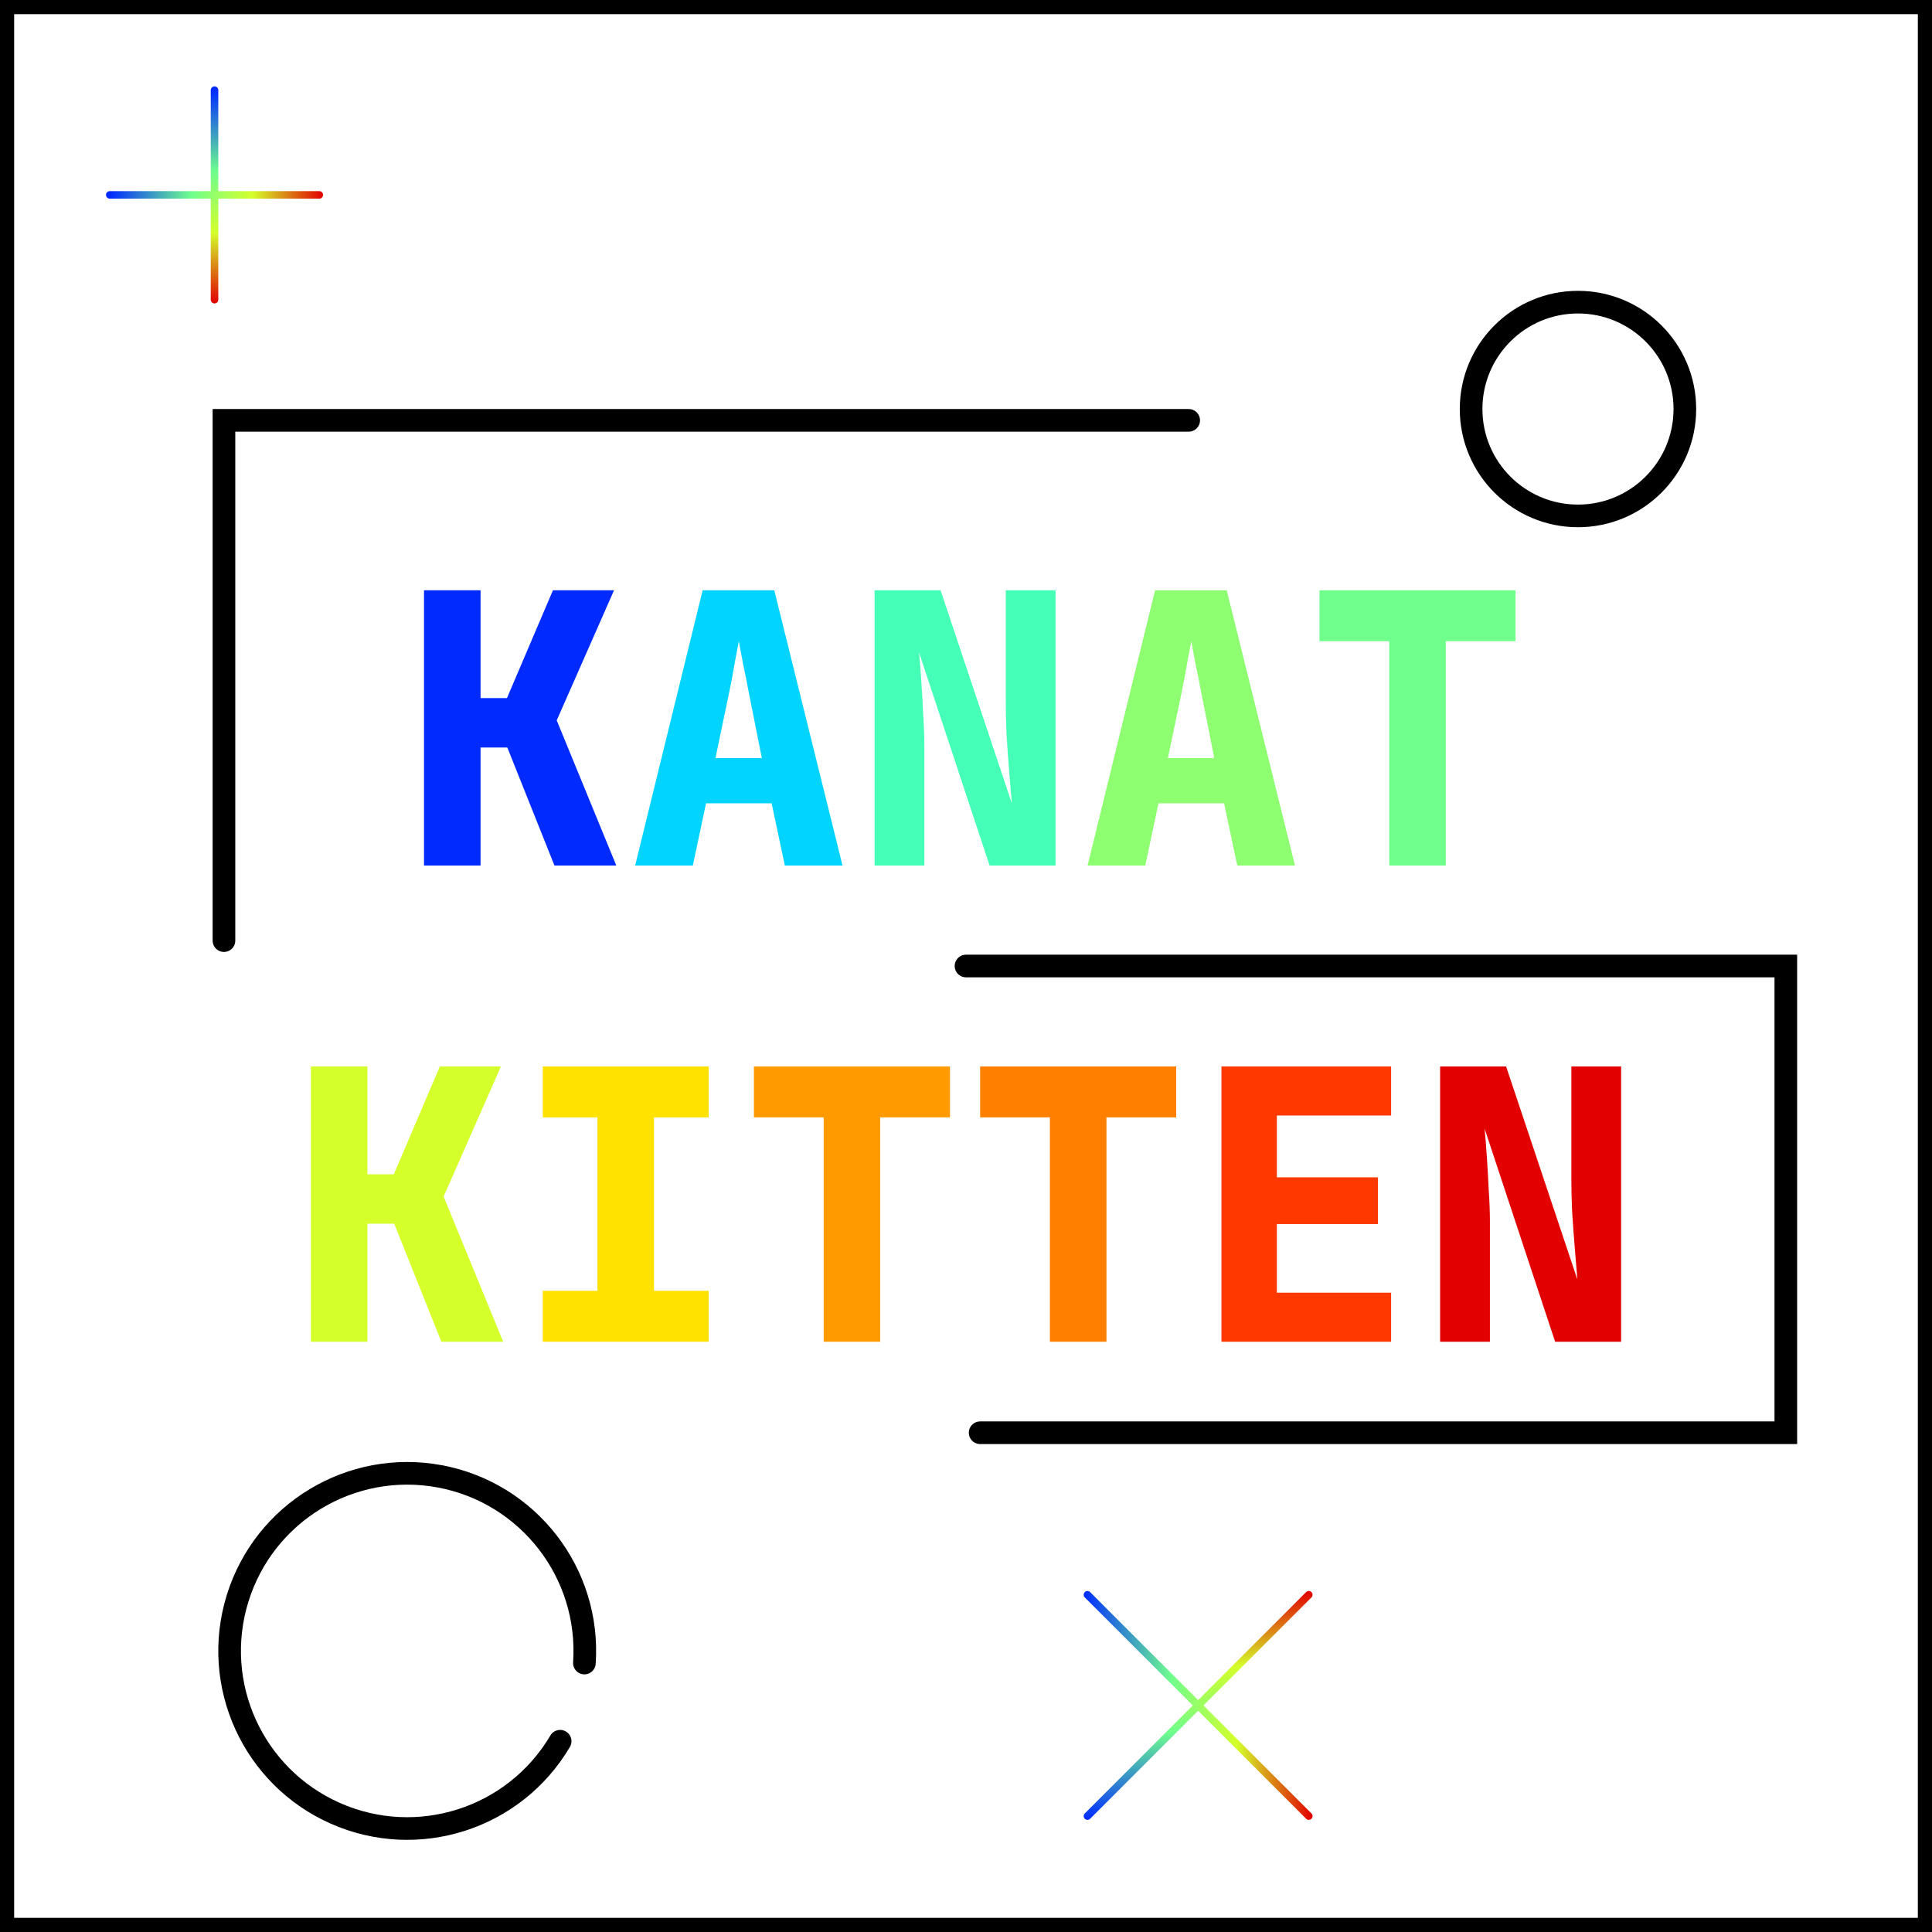
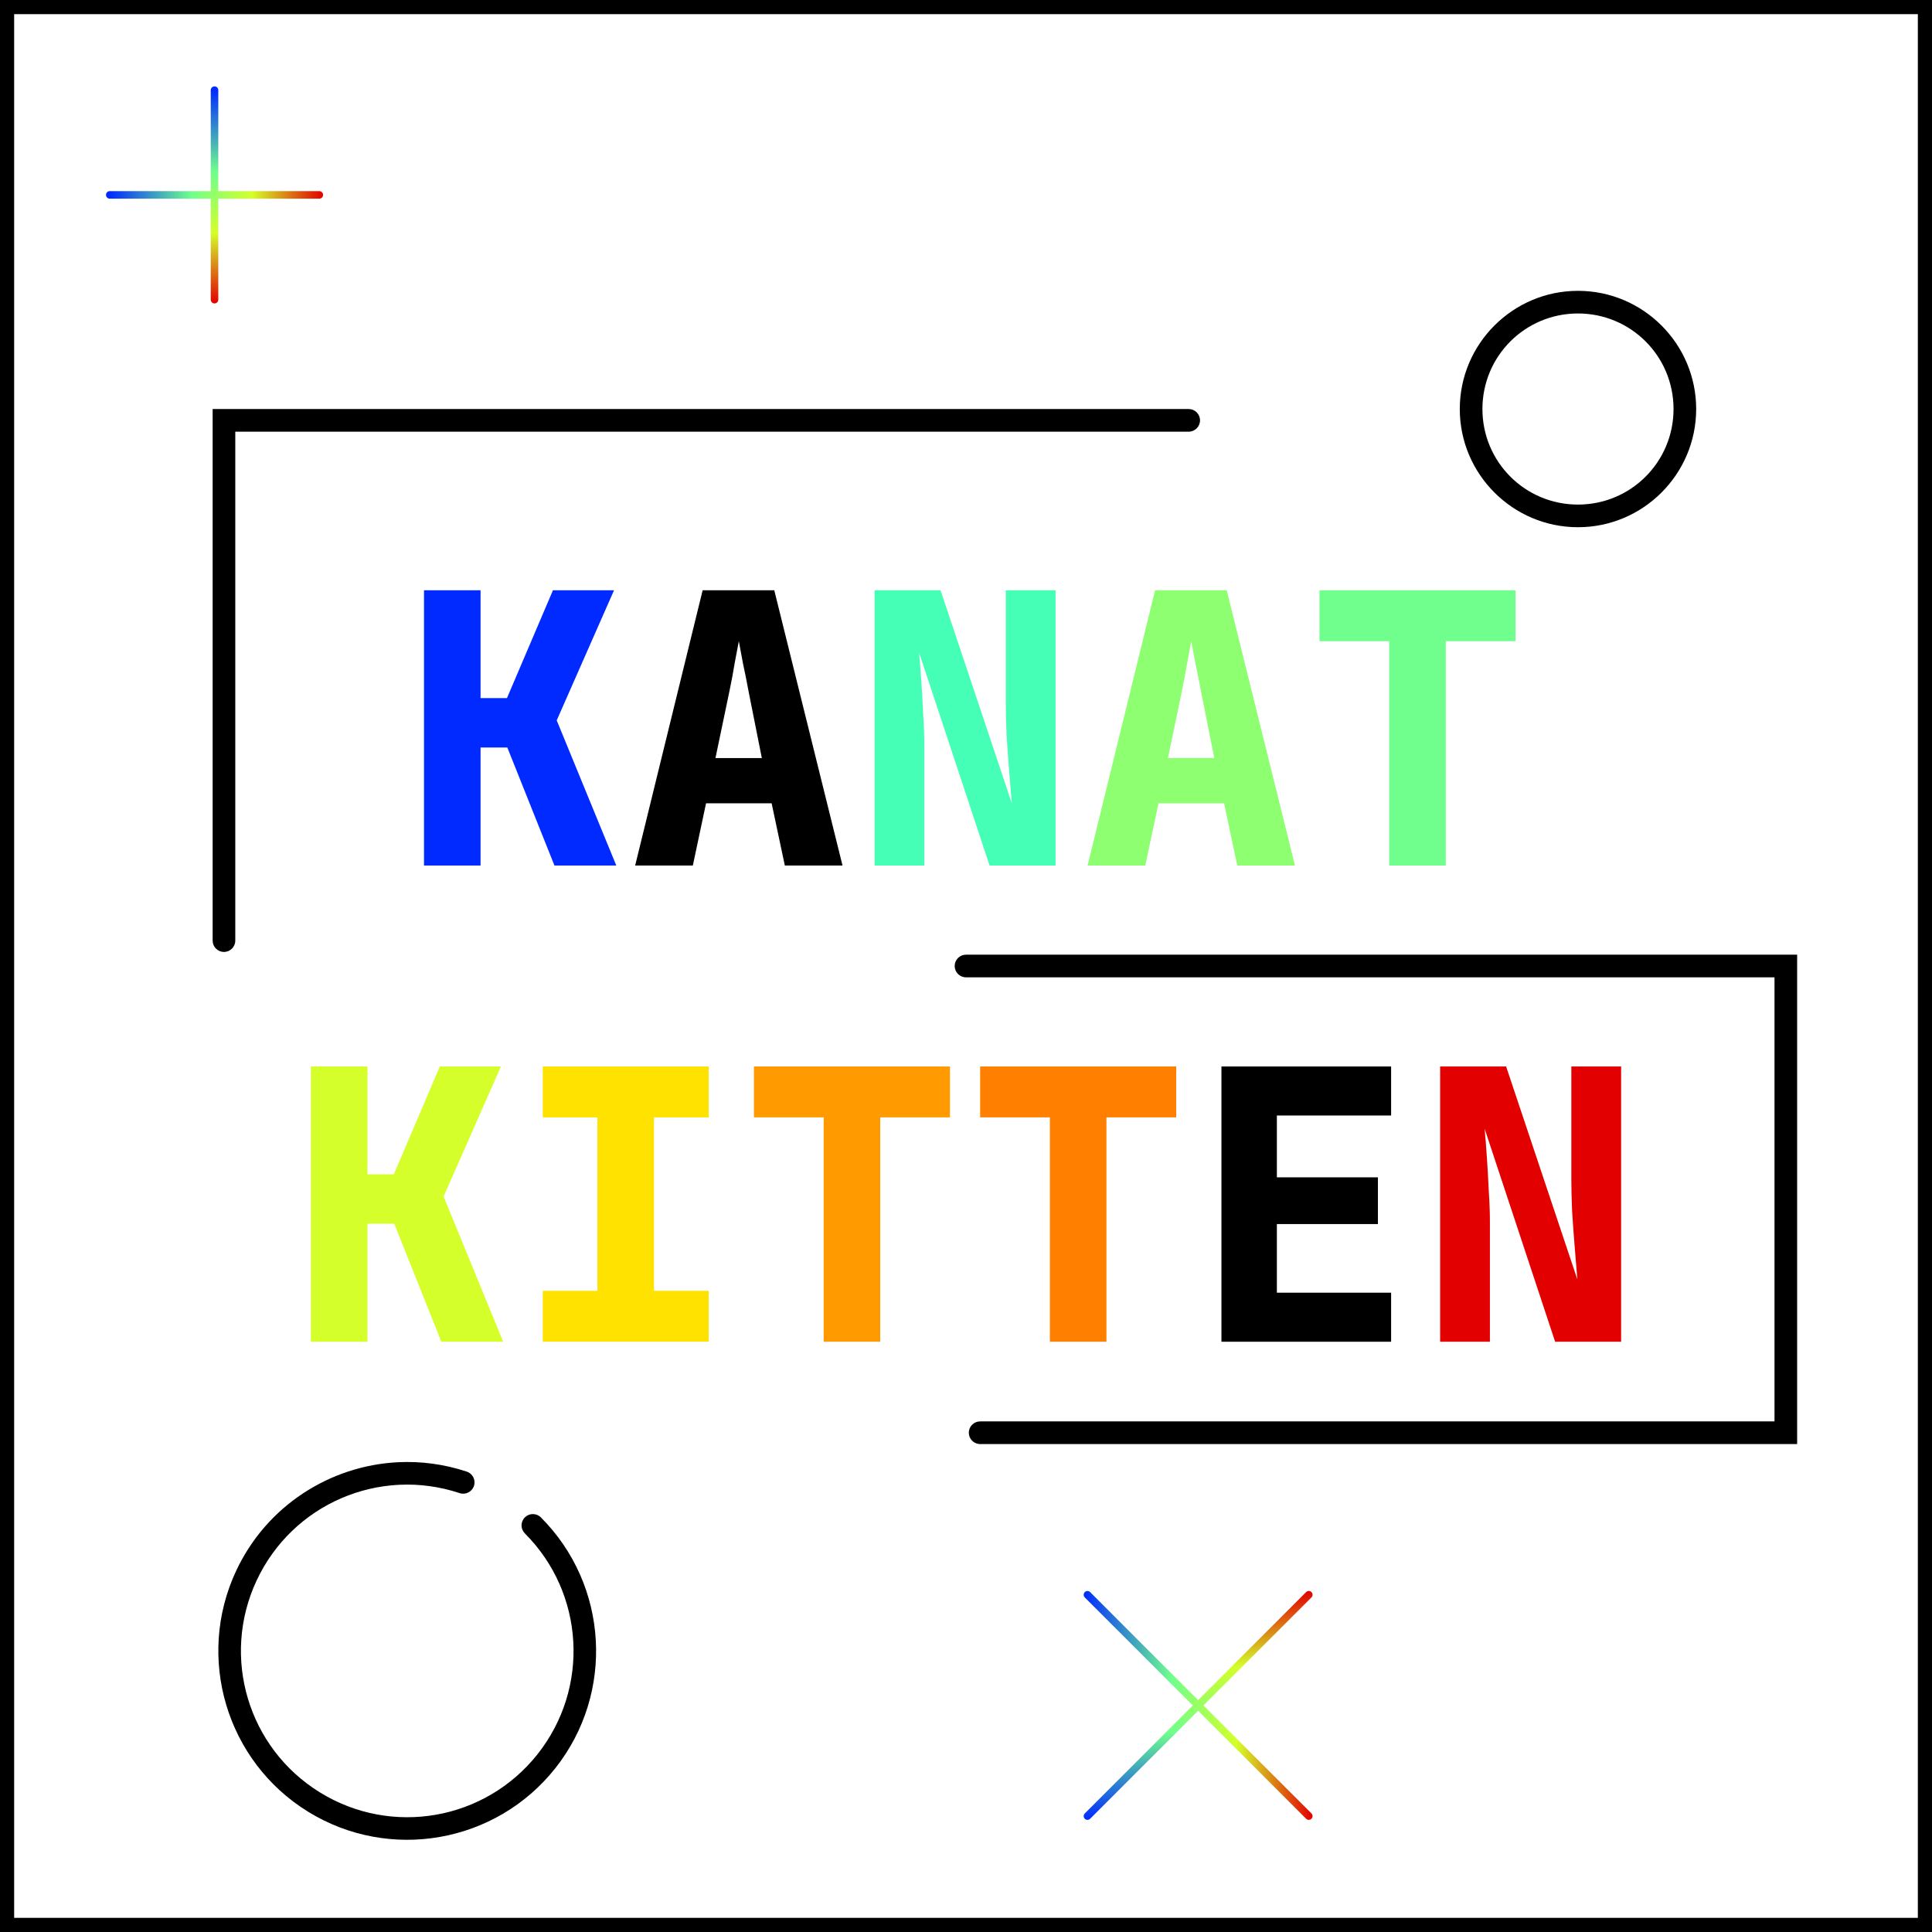
<svg xmlns="http://www.w3.org/2000/svg" xmlns:xlink="http://www.w3.org/1999/xlink" width="512" height="512" viewBox="0 0 512 512" version="1.1" id="svg1">
  <defs id="defs1">
    <linearGradient id="linearGradient54">
      <stop style="stop-color:#002aff;stop-opacity:1;" offset="0" id="stop55" />
      <stop style="stop-color:#70ff8d;stop-opacity:1;" offset="0.384" id="stop58" />
      <stop style="stop-color:#d4ff2a;stop-opacity:1;" offset="0.668" id="stop57" />
      <stop style="stop-color:#e20000;stop-opacity:1;" offset="1" id="stop56" />
    </linearGradient>
    <linearGradient xlink:href="#linearGradient54" id="linearGradient56" x1="287.189" y1="451.955" x2="347.841" y2="451.955" gradientUnits="userSpaceOnUse" />
    <linearGradient xlink:href="#linearGradient54" id="linearGradient58" gradientUnits="userSpaceOnUse" x1="287.189" y1="451.955" x2="347.841" y2="451.955" gradientTransform="matrix(0,-1,-1,0,769.4693,769.4693)" />
    <linearGradient xlink:href="#linearGradient54" id="linearGradient60" gradientUnits="userSpaceOnUse" x1="29.088" y1="51.652" x2="85.614" y2="52.652" />
    <linearGradient xlink:href="#linearGradient54" id="linearGradient64" gradientUnits="userSpaceOnUse" x1="56.851" y1="23.889" x2="55.851" y2="80.415" />
  </defs>
  <g id="layer1">
    <g id="text1" style="font-size:99.92px;stroke-width:1.041" aria-label="KANAT&#10;KITTEN">
      <path style="font-weight:800;font-family:'JetBrainsMono Nerd Font Mono';-inkscape-font-specification:'JetBrainsMono Nerd Font Mono Ultra-Bold';text-align:center;text-anchor:middle;fill:#70ff8d" d="m 368.16,229.373 v -59.452 h -18.485 v -13.489 h 51.958 v 13.489 h -18.485 v 59.452 z" id="path36" />
      <path style="font-weight:800;font-family:'JetBrainsMono Nerd Font Mono';-inkscape-font-specification:'JetBrainsMono Nerd Font Mono Ultra-Bold';text-align:center;text-anchor:middle;fill:#8dff70" d="m 288.224,229.373 17.886,-72.941 h 18.985 L 343.18,229.373 h -15.288 l -3.497,-16.487 h -17.386 l -3.497,16.487 z m 21.283,-28.477 h 12.29 l -3.497,-17.586 q -0.699,-3.797 -1.499,-7.494 -0.699,-3.797 -1.099,-5.895 -0.4,2.098 -1.099,5.795 -0.6,3.697 -1.399,7.494 z" id="path35" />
      <path style="font-weight:800;font-family:'JetBrainsMono Nerd Font Mono';-inkscape-font-specification:'JetBrainsMono Nerd Font Mono Ultra-Bold';text-align:center;text-anchor:middle;fill:#46ffb7" d="m 231.77,229.373 v -72.941 h 17.486 l 18.885,56.455 q -0.3,-3.697 -0.699,-8.493 -0.4,-4.896 -0.699,-9.692 -0.2,-4.896 -0.2,-8.293 v -29.976 h 13.189 v 72.941 h -17.486 l -18.685,-56.455 q 0.3,3.197 0.6,7.594 0.3,4.396 0.5,8.893 0.3,4.496 0.3,7.994 v 31.974 z" id="path34" />
-       <path style="font-weight:800;font-family:'JetBrainsMono Nerd Font Mono';-inkscape-font-specification:'JetBrainsMono Nerd Font Mono Ultra-Bold';text-align:center;text-anchor:middle;fill:#00d4ff" d="m 168.321,229.373 17.886,-72.941 h 18.985 l 18.085,72.941 h -15.288 l -3.497,-16.487 h -17.386 l -3.497,16.487 z m 21.283,-28.477 h 12.29 l -3.497,-17.586 q -0.699,-3.797 -1.499,-7.494 -0.699,-3.797 -1.099,-5.895 -0.4,2.098 -1.099,5.795 -0.6,3.697 -1.399,7.494 z" id="path33" />
+       <path style="font-weight:800;font-family:'JetBrainsMono Nerd Font Mono';-inkscape-font-specification:'JetBrainsMono Nerd Font Mono Ultra-Bold';text-align:center;text-anchor:middle;fill:#000000;fill-opacity:1" d="m 168.321,229.373 17.886,-72.941 h 18.985 l 18.085,72.941 h -15.288 l -3.497,-16.487 h -17.386 l -3.497,16.487 z m 21.283,-28.477 h 12.29 l -3.497,-17.586 q -0.699,-3.797 -1.499,-7.494 -0.699,-3.797 -1.099,-5.895 -0.4,2.098 -1.099,5.795 -0.6,3.697 -1.399,7.494 z" id="path33" />
      <path style="font-weight:800;font-family:'JetBrainsMono Nerd Font Mono';-inkscape-font-specification:'JetBrainsMono Nerd Font Mono Ultra-Bold';text-align:center;text-anchor:middle;fill:#002aff" d="m 112.366,229.373 v -72.941 h 14.988 v 28.577 h 6.994 l 12.19,-28.577 h 16.187 l -15.188,34.472 15.787,38.469 h -16.387 l -12.49,-31.275 h -7.094 v 31.275 z" id="path26" />
      <path style="font-weight:800;font-family:'JetBrainsMono Nerd Font Mono';-inkscape-font-specification:'JetBrainsMono Nerd Font Mono Ultra-Bold';text-align:center;text-anchor:middle;fill:#e20000" d="m 381.649,355.568 v -72.941 h 17.486 l 18.885,56.455 q -0.3,-3.697 -0.699,-8.493 -0.4,-4.896 -0.699,-9.692 -0.2,-4.896 -0.2,-8.293 v -29.976 h 13.189 v 72.941 h -17.486 l -18.685,-56.455 q 0.3,3.197 0.6,7.594 0.3,4.396 0.5,8.893 0.3,4.496 0.3,7.994 v 31.974 z" id="path41" />
-       <path style="font-weight:800;font-family:'JetBrainsMono Nerd Font Mono';-inkscape-font-specification:'JetBrainsMono Nerd Font Mono Ultra-Bold';text-align:center;text-anchor:middle;fill:#ff3800" d="m 323.696,355.568 v -72.941 h 44.964 v 12.99 h -30.276 v 16.387 h 26.779 v 12.39 h -26.779 v 18.185 h 30.276 v 12.99 z" id="path40" />
+       <path style="font-weight:800;font-family:'JetBrainsMono Nerd Font Mono';-inkscape-font-specification:'JetBrainsMono Nerd Font Mono Ultra-Bold';text-align:center;text-anchor:middle;fill:#000000;fill-opacity:1" d="m 323.696,355.568 v -72.941 h 44.964 v 12.99 h -30.276 v 16.387 h 26.779 v 12.39 h -26.779 v 18.185 h 30.276 v 12.99 z" id="path40" />
      <path style="font-weight:800;font-family:'JetBrainsMono Nerd Font Mono';-inkscape-font-specification:'JetBrainsMono Nerd Font Mono Ultra-Bold';text-align:center;text-anchor:middle;fill:#ff7f00" d="m 278.232,355.568 v -59.452 h -18.485 v -13.489 h 51.958 v 13.489 h -18.485 v 59.452 z" id="path39" />
      <path style="font-weight:800;font-family:'JetBrainsMono Nerd Font Mono';-inkscape-font-specification:'JetBrainsMono Nerd Font Mono Ultra-Bold';text-align:center;text-anchor:middle;fill:#ff9b00" d="m 218.28,355.568 v -59.452 h -18.485 v -13.489 h 51.958 v 13.489 h -18.485 v 59.452 z" id="path38" />
      <path style="font-weight:800;font-family:'JetBrainsMono Nerd Font Mono';-inkscape-font-specification:'JetBrainsMono Nerd Font Mono Ultra-Bold';text-align:center;text-anchor:middle;fill:#ffe200" d="m 143.84,355.568 v -13.489 h 14.488 v -45.963 h -14.488 v -13.489 h 43.965 v 13.489 h -14.488 v 45.963 h 14.488 v 13.489 z" id="path37" />
      <path style="font-weight:800;font-family:'JetBrainsMono Nerd Font Mono';-inkscape-font-specification:'JetBrainsMono Nerd Font Mono Ultra-Bold';text-align:center;text-anchor:middle;fill:#d4ff2a" d="m 82.39,355.568 v -72.941 h 14.988 v 28.577 h 6.994 l 12.19,-28.577 h 16.187 l -15.188,34.472 15.787,38.469 H 116.962 l -12.49,-31.275 h -7.094 v 31.275 z" id="path27" />
    </g>
-     <path style="fill:none;stroke:#000000;stroke-width:6;stroke-dasharray:none;stroke-linecap:round" d="M 59.351,249.273 V 111.397 H 315.015" id="path42" />
+     <path style="baseline-shift:baseline;display:inline;overflow:visible;vector-effect:none;stroke-linecap:round;enable-background:accumulate;stop-color:#000000;stop-opacity:1;opacity:1;fill:#000000;fill-opacity:1" d="m 56.352,108.396 v 140.877 a 3,3 0 0 0 3,3 3,3 0 0 0 3,-3 V 114.396 H 315.016 a 3,3 0 0 0 3,-3 3,3 0 0 0 -3,-3 z" id="path42" />
    <path style="fill:#000000;stroke:none;stroke-width:5;stroke-dasharray:none" d="M 293.125,258.26 256,256" id="path43" />
-     <path style="fill:none;stroke:#000000;stroke-width:6;stroke-linecap:round;stroke-dasharray:none" d="M 256,256 H 473.261 V 379.688 H 259.747" id="path44" />
+     <path style="baseline-shift:baseline;display:inline;overflow:visible;vector-effect:none;stroke-linecap:round;enable-background:accumulate;stop-color:#000000;stop-opacity:1;opacity:1" d="m 256,253 a 3,3 0 0 0 -3,3 3,3 0 0 0 3,3 H 470.262 V 376.688 H 259.746 a 3,3 0 0 0 -3,3 3,3 0 0 0 3,3 H 476.262 V 253 Z" id="path44" />
    <path style="fill:none;stroke:url(#linearGradient64);stroke-width:2;stroke-dasharray:none;stroke-linecap:round;font-variation-settings:normal;opacity:1;vector-effect:none;fill-opacity:1;stroke-linejoin:miter;stroke-miterlimit:4;stroke-dashoffset:0;stroke-opacity:1;-inkscape-stroke:none;stop-color:#000000;stop-opacity:1" d="M 56.851,23.889 V 79.415" id="path45" />
    <path style="fill:none;stroke:url(#linearGradient60);stroke-width:2;stroke-dasharray:none;stroke-linecap:round;font-variation-settings:normal;opacity:1;vector-effect:none;fill-opacity:1;stroke-linejoin:miter;stroke-miterlimit:4;stroke-dashoffset:0;stroke-opacity:1;-inkscape-stroke:none;stop-color:#000000;stop-opacity:1" d="M 84.614,51.652 H 29.088" id="path46" />
    <path style="font-variation-settings:normal;opacity:1;vector-effect:none;fill:none;fill-opacity:1;stroke:url(#linearGradient58);stroke-width:2;stroke-linecap:round;stroke-linejoin:miter;stroke-miterlimit:4;stroke-dasharray:none;stroke-dashoffset:0;stroke-opacity:1;-inkscape-stroke:none;stop-color:#000000;stop-opacity:1" d="M 346.841,422.629 288.189,481.281" id="path47" />
    <path style="fill:none;stroke:url(#linearGradient56);stroke-width:2;stroke-linecap:round;stroke-dasharray:none" d="M 346.841,481.281 288.189,422.628" id="path48" />
-     <circle style="font-variation-settings:normal;opacity:1;fill:none;fill-opacity:1;stroke:#000000;stroke-width:6;stroke-linecap:round;stroke-linejoin:miter;stroke-miterlimit:4;stroke-dasharray:none;stroke-dashoffset:0;stroke-opacity:1" id="path71" cx="418.18" cy="108.397" r="28.323" />
-     <path style="font-variation-settings:normal;opacity:1;fill:none;fill-opacity:0.667;stroke:#000000;stroke-width:6;stroke-linecap:round;stroke-linejoin:miter;stroke-miterlimit:4;stroke-dasharray:none;stroke-dashoffset:0;stroke-opacity:1" id="path72" d="m 484.417,-17.461 a 47.062,47.062 0 0 1 2.183,62.538 47.062,47.062 0 0 1 -61.862,9.425 47.062,47.062 0 0 1 -16.54,-60.35 47.062,47.062 0 0 1 58.023,-23.431" transform="rotate(74.2318)" />
-     <rect style="font-variation-settings:normal;opacity:1;fill:none;fill-opacity:0.667;stroke:#000000;stroke-width:7.5;stroke-linecap:round;stroke-linejoin:miter;stroke-miterlimit:4;stroke-dasharray:none;stroke-dashoffset:0;stroke-opacity:1;paint-order:fill markers stroke" id="rect72" width="512" height="512" x="0" y="0" />
+     <path style="baseline-shift:baseline;display:inline;overflow:visible;vector-effect:none;stroke-linecap:round;enable-background:accumulate;stop-color:#000000;stop-opacity:1;opacity:1;fill:#000000;fill-opacity:1" d="m 418.18,77.074 c -17.264,0 -31.322,14.059 -31.322,31.322 0,17.264 14.059,31.322 31.322,31.322 17.264,0 31.324,-14.059 31.324,-31.322 0,-17.264 -14.06,-31.322 -31.324,-31.322 z m 0,6 c 14.021,0 25.324,11.301 25.324,25.322 0,14.021 -11.303,25.322 -25.324,25.322 -14.021,0 -25.322,-11.301 -25.322,-25.322 0,-14.021 11.301,-25.322 25.322,-25.322 z" id="path71" />
+     <path style="baseline-shift:baseline;display:inline;overflow:visible;opacity:1;vector-effect:none;fill:#000000;fill-opacity:1;stroke-linecap:round;enable-background:accumulate;stop-color:#000000;stop-opacity:1" d="m 105.496,387.504 c -18.065,0.891 -34.882,11.577 -42.935,28.822 -10.738,22.993 -2.537,50.445 19.055,63.779 21.592,13.334 49.811,8.374 65.561,-11.525 15.749,-19.899 14.096,-48.503 -3.84,-66.455 a 3,3 0 0 0 -4.243,-7.8e-4 3,3 0 0 0 -0.003,4.241 c 15.819,15.833 17.271,40.941 3.381,58.491 -13.89,17.55 -38.658,21.904 -57.701,10.144 -19.043,-11.76 -26.243,-35.857 -16.772,-56.136 9.471,-20.279 32.568,-30.226 53.809,-23.172 a 3,3 0 0 0 3.794,-1.902 3,3 0 0 0 -1.902,-3.794 c -6.021,-1.999 -12.181,-2.79 -18.202,-2.493 z" id="path72" />
+     <path style="baseline-shift:baseline;display:inline;overflow:visible;vector-effect:none;stroke-linecap:round;paint-order:fill markers stroke;enable-background:accumulate;stop-color:#000000;stop-opacity:1;opacity:1;fill:#000000;fill-opacity:1" d="m -3.75,-3.75 v 519.5 h 519.5 V -3.75 Z m 7.5,7.5 h 504.5 v 504.5 H 3.75 Z" id="rect72" />
  </g>
</svg>
